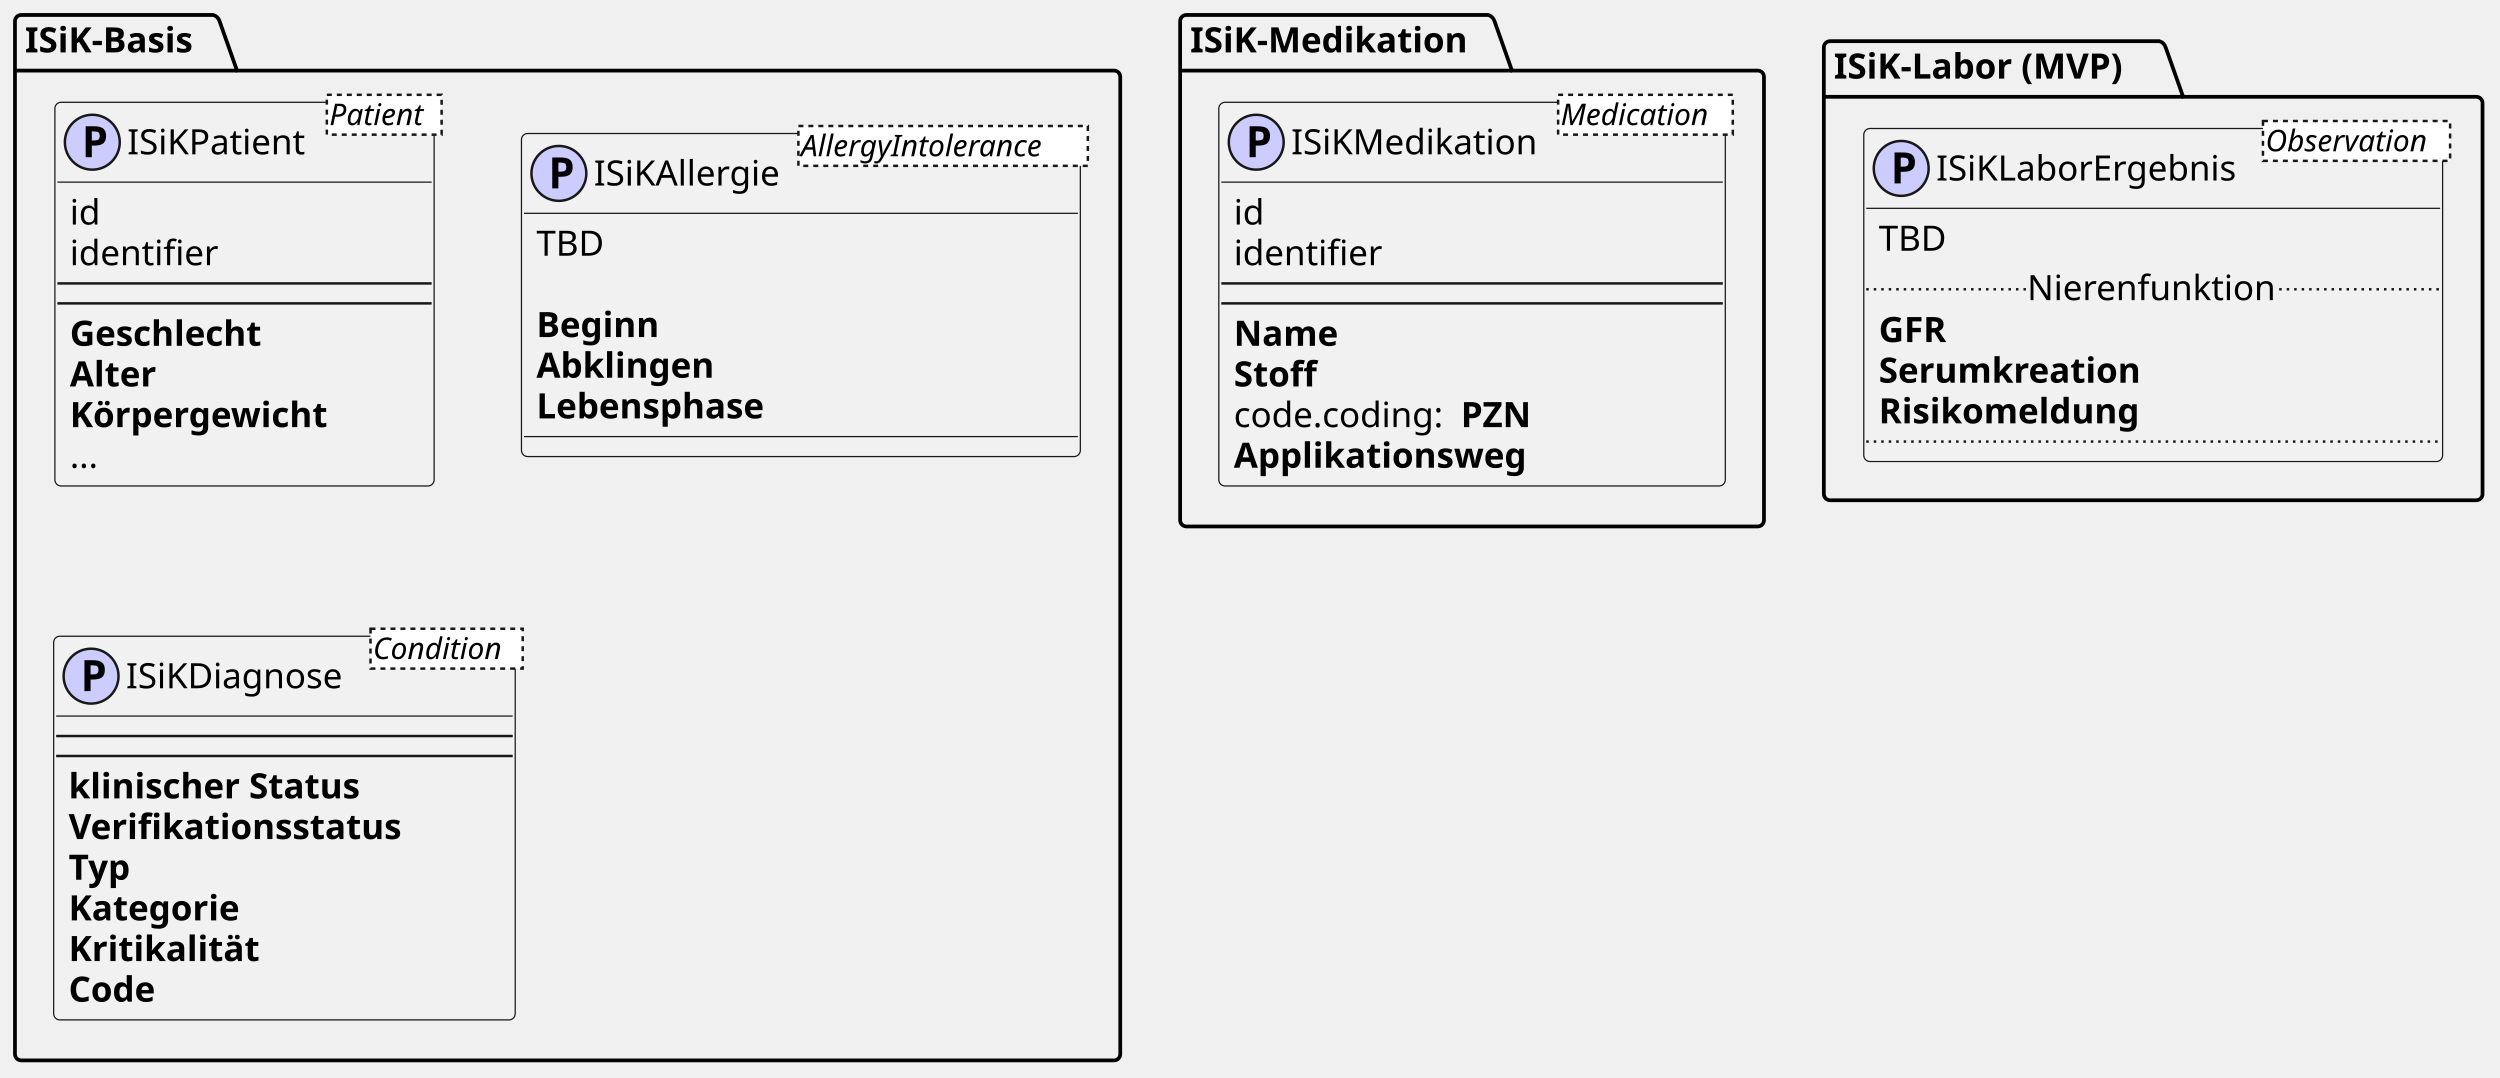
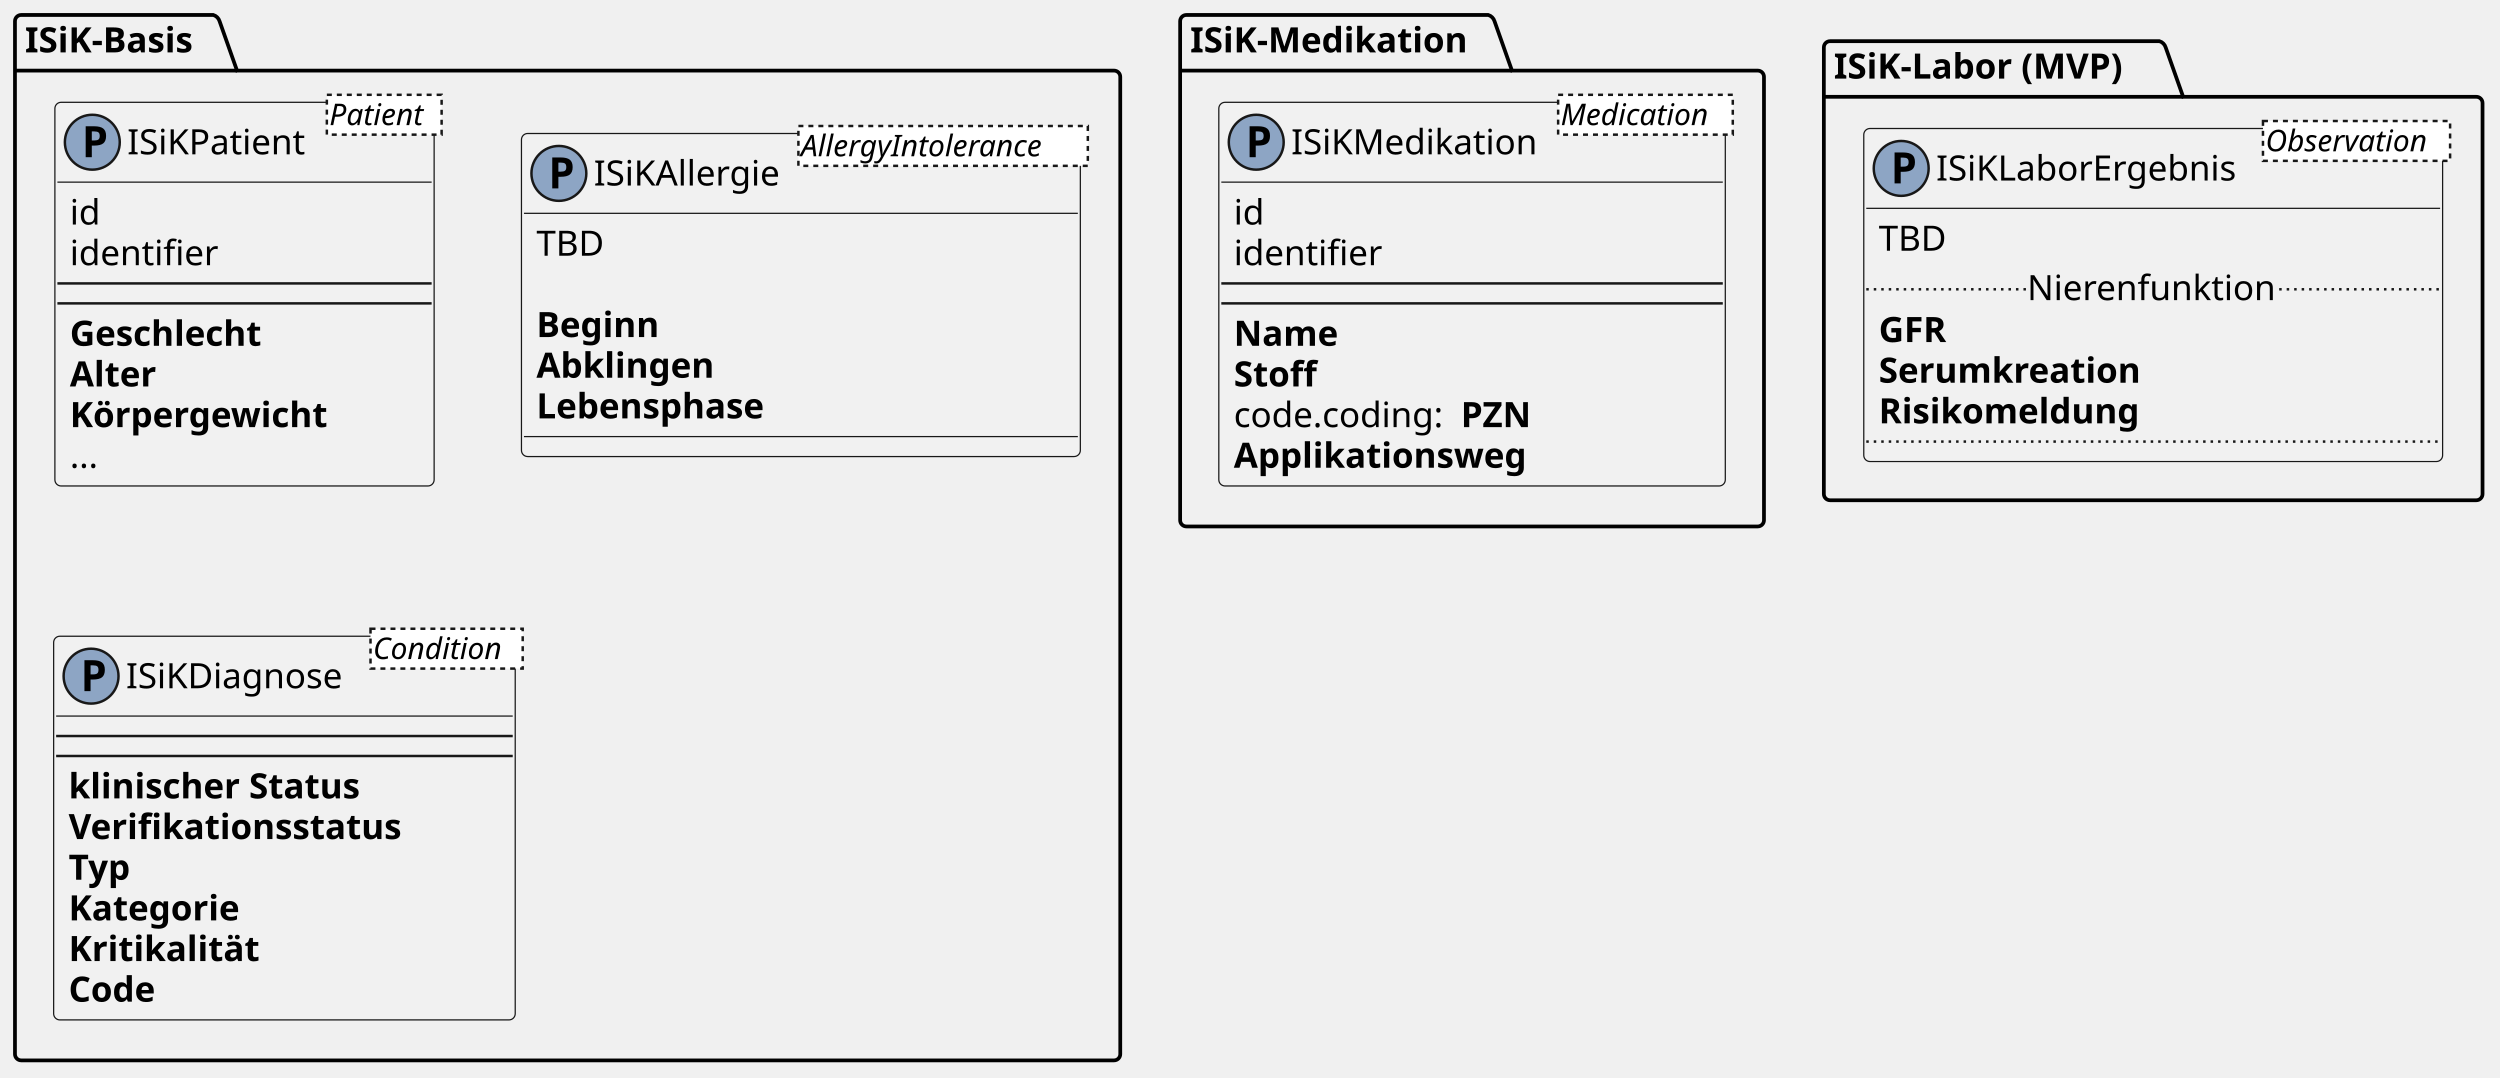
<svg xmlns="http://www.w3.org/2000/svg" contentStyleType="text/css" height="432px" preserveAspectRatio="none" style="width:1002px;height:432px;background:#FFFFFF;" version="1.1" viewBox="0 0 1002 432" width="1002px" zoomAndPan="magnify">
  <defs />
  <g>
    <g id="cluster_ISiK-Basis">
      <path d="M8.5,6 L85.5,6 A3.75,3.75 0 0 1 88,8.5 L95,28.297 L446.5,28.297 A2.5,2.5 0 0 1 449,30.797 L449,422.5 A2.5,2.5 0 0 1 446.5,425 L8.5,425 A2.5,2.5 0 0 1 6,422.5 L6,8.5 A2.5,2.5 0 0 1 8.5,6 " fill="none" style="stroke:#000000;stroke-width:1.5;" />
      <line style="stroke:#000000;stroke-width:1.5;" x1="6" x2="95" y1="28.297" y2="28.297" />
      <text fill="#000000" font-family="sans-serif" font-size="14" font-weight="bold" lengthAdjust="spacing" textLength="76" x="10" y="20.995">ISiK-Basis</text>
    </g>
    <g id="cluster_ISiK-Medikation">
      <path d="M475.5,6 L596.5,6 A3.75,3.75 0 0 1 599,8.5 L606,28.297 L704.5,28.297 A2.5,2.5 0 0 1 707,30.797 L707,208.5 A2.5,2.5 0 0 1 704.5,211 L475.5,211 A2.5,2.5 0 0 1 473,208.5 L473,8.5 A2.5,2.5 0 0 1 475.5,6 " fill="none" style="stroke:#000000;stroke-width:1.5;" />
      <line style="stroke:#000000;stroke-width:1.5;" x1="473" x2="606" y1="28.297" y2="28.297" />
      <text fill="#000000" font-family="sans-serif" font-size="14" font-weight="bold" lengthAdjust="spacing" textLength="120" x="477" y="20.995">ISiK-Medikation</text>
    </g>
    <g id="cluster_ISiK-Labor (MVP)">
      <path d="M733.5,16.5 L865.5,16.5 A3.75,3.75 0 0 1 868,19 L875,38.797 L992.5,38.797 A2.5,2.5 0 0 1 995,41.297 L995,198 A2.5,2.5 0 0 1 992.5,200.5 L733.5,200.5 A2.5,2.5 0 0 1 731,198 L731,19 A2.5,2.5 0 0 1 733.5,16.5 " fill="none" style="stroke:#000000;stroke-width:1.5;" />
      <line style="stroke:#000000;stroke-width:1.5;" x1="731" x2="875" y1="38.797" y2="38.797" />
      <text fill="#000000" font-family="sans-serif" font-size="14" font-weight="bold" lengthAdjust="spacing" textLength="131" x="735" y="31.495">ISiK-Labor (MVP)</text>
    </g>
    <g id="elem_ISiKPatient">
      <rect codeLine="27" fill="#F1F1F1" height="153.781" id="ISiKPatient" rx="2.5" ry="2.5" style="stroke:#181818;stroke-width:0.5;" width="152" x="22" y="41" />
-       <ellipse cx="37" cy="57" fill="#CCCCFF" rx="11" ry="11" style="stroke:#181818;stroke-width:1.0;" />
+       <ellipse cx="37" cy="57" fill="#8DA5C4" rx="11" ry="11" style="stroke:#181818;stroke-width:1.0;" />
      <path d="M36.797,52.672 L36.797,56.297 L37.797,56.297 Q39,56.297 39.484,55.891 Q39.969,55.484 39.969,54.484 Q39.969,53.484 39.484,53.078 Q39,52.672 37.797,52.672 L36.797,52.672 Z M34.344,50.609 L37.703,50.609 Q40.266,50.609 41.391,51.531 Q42.516,52.438 42.516,54.484 Q42.516,56.531 41.391,57.453 Q40.266,58.359 37.703,58.359 L36.797,58.359 L36.797,63 L34.344,63 L34.344,50.609 Z " fill="#000000" />
      <text fill="#000000" font-family="sans-serif" font-size="14" lengthAdjust="spacing" textLength="72" x="51" y="61.847">ISiKPatient</text>
      <rect fill="#FFFFFF" height="15.969" style="stroke:#181818;stroke-width:1.0;stroke-dasharray:2.0,2.0;" width="46" x="131" y="38" />
      <text fill="#000000" font-family="sans-serif" font-size="12" font-style="italic" lengthAdjust="spacing" textLength="44" x="132" y="50.139">Patient</text>
      <line style="stroke:#181818;stroke-width:0.5;" x1="23" x2="173" y1="73" y2="73" />
      <text fill="#000000" font-family="sans-serif" font-size="14" lengthAdjust="spacing" textLength="12" x="28" y="89.995">id</text>
      <text fill="#000000" font-family="sans-serif" font-size="14" lengthAdjust="spacing" textLength="59" x="28" y="106.292">identifier</text>
      <line style="stroke:#181818;stroke-width:1.0;" x1="23" x2="173" y1="113.594" y2="113.594" />
      <line style="stroke:#181818;stroke-width:1.0;" x1="23" x2="173" y1="121.594" y2="121.594" />
      <text fill="#000000" font-family="sans-serif" font-size="14" font-weight="bold" lengthAdjust="spacing" textLength="89" x="28" y="138.589">Geschlecht</text>
      <text fill="#000000" font-family="sans-serif" font-size="14" font-weight="bold" lengthAdjust="spacing" textLength="38" x="28" y="154.886">Alter</text>
      <text fill="#000000" font-family="sans-serif" font-size="14" font-weight="bold" lengthAdjust="spacing" textLength="118" x="28" y="171.183">Körpergewicht</text>
      <text fill="#000000" font-family="sans-serif" font-size="14" lengthAdjust="spacing" textLength="12" x="28" y="187.48">...</text>
    </g>
    <g id="elem_ISiKAllergie">
      <rect codeLine="37" fill="#F1F1F1" height="129.484" id="ISiKAllergie" rx="2.5" ry="2.5" style="stroke:#181818;stroke-width:0.5;" width="224" x="209" y="53.5" />
-       <ellipse cx="224" cy="69.5" fill="#CCCCFF" rx="11" ry="11" style="stroke:#181818;stroke-width:1.0;" />
+       <ellipse cx="224" cy="69.5" fill="#8DA5C4" rx="11" ry="11" style="stroke:#181818;stroke-width:1.0;" />
      <path d="M223.797,65.172 L223.797,68.797 L224.797,68.797 Q226,68.797 226.484,68.391 Q226.969,67.984 226.969,66.984 Q226.969,65.984 226.484,65.578 Q226,65.172 224.797,65.172 L223.797,65.172 Z M221.344,63.109 L224.703,63.109 Q227.266,63.109 228.391,64.031 Q229.516,64.938 229.516,66.984 Q229.516,69.031 228.391,69.953 Q227.266,70.859 224.703,70.859 L223.797,70.859 L223.797,75.5 L221.344,75.5 L221.344,63.109 Z " fill="#000000" />
      <text fill="#000000" font-family="sans-serif" font-size="14" lengthAdjust="spacing" textLength="74" x="238" y="74.347">ISiKAllergie</text>
      <rect fill="#FFFFFF" height="15.969" style="stroke:#181818;stroke-width:1.0;stroke-dasharray:2.0,2.0;" width="116" x="320" y="50.5" />
      <text fill="#000000" font-family="sans-serif" font-size="12" font-style="italic" lengthAdjust="spacing" textLength="114" x="321" y="62.639">AllergyIntolerance</text>
      <line style="stroke:#181818;stroke-width:0.5;" x1="210" x2="432" y1="85.5" y2="85.5" />
      <text fill="#000000" font-family="sans-serif" font-size="14" lengthAdjust="spacing" textLength="30" x="215" y="102.495">TBD</text>
      <text fill="#000000" font-family="sans-serif" font-size="14" lengthAdjust="spacing" textLength="4" x="215" y="118.792"> </text>
      <text fill="#000000" font-family="sans-serif" font-size="14" font-weight="bold" lengthAdjust="spacing" textLength="54" x="215" y="135.089">Beginn</text>
      <text fill="#000000" font-family="sans-serif" font-size="14" font-weight="bold" lengthAdjust="spacing" textLength="78" x="215" y="151.386">Abklingen</text>
      <text fill="#000000" font-family="sans-serif" font-size="14" font-weight="bold" lengthAdjust="spacing" textLength="106" x="215" y="167.683">Lebensphase</text>
      <line style="stroke:#181818;stroke-width:0.5;" x1="210" x2="432" y1="174.984" y2="174.984" />
    </g>
    <g id="elem_ISiKDiagnose">
      <rect codeLine="44" fill="#F1F1F1" height="153.781" id="ISiKDiagnose" rx="2.5" ry="2.5" style="stroke:#181818;stroke-width:0.5;" width="185" x="21.5" y="255" />
-       <ellipse cx="36.5" cy="271" fill="#CCCCFF" rx="11" ry="11" style="stroke:#181818;stroke-width:1.0;" />
+       <ellipse cx="36.5" cy="271" fill="#8DA5C4" rx="11" ry="11" style="stroke:#181818;stroke-width:1.0;" />
      <path d="M36.297,266.672 L36.297,270.297 L37.297,270.297 Q38.5,270.297 38.984,269.891 Q39.469,269.484 39.469,268.484 Q39.469,267.484 38.984,267.078 Q38.5,266.672 37.297,266.672 L36.297,266.672 Z M33.844,264.609 L37.203,264.609 Q39.766,264.609 40.891,265.531 Q42.016,266.438 42.016,268.484 Q42.016,270.531 40.891,271.453 Q39.766,272.359 37.203,272.359 L36.297,272.359 L36.297,277 L33.844,277 L33.844,264.609 Z " fill="#000000" />
      <text fill="#000000" font-family="sans-serif" font-size="14" lengthAdjust="spacing" textLength="90" x="50.5" y="275.847">ISiKDiagnose</text>
      <rect fill="#FFFFFF" height="15.969" style="stroke:#181818;stroke-width:1.0;stroke-dasharray:2.0,2.0;" width="61" x="148.5" y="252" />
      <text fill="#000000" font-family="sans-serif" font-size="12" font-style="italic" lengthAdjust="spacing" textLength="59" x="149.5" y="264.139">Condition</text>
      <line style="stroke:#181818;stroke-width:0.5;" x1="22.5" x2="205.5" y1="287" y2="287" />
      <line style="stroke:#181818;stroke-width:1.0;" x1="22.5" x2="205.5" y1="295" y2="295" />
      <line style="stroke:#181818;stroke-width:1.0;" x1="22.5" x2="205.5" y1="303" y2="303" />
      <text fill="#000000" font-family="sans-serif" font-size="14" font-weight="bold" lengthAdjust="spacing" textLength="131" x="27.5" y="319.995">klinischer Status</text>
      <text fill="#000000" font-family="sans-serif" font-size="14" font-weight="bold" lengthAdjust="spacing" textLength="148" x="27.5" y="336.292">Verifikationsstatus</text>
      <text fill="#000000" font-family="sans-serif" font-size="14" font-weight="bold" lengthAdjust="spacing" textLength="29" x="27.5" y="352.589">Typ</text>
      <text fill="#000000" font-family="sans-serif" font-size="14" font-weight="bold" lengthAdjust="spacing" textLength="77" x="27.5" y="368.886">Kategorie</text>
      <text fill="#000000" font-family="sans-serif" font-size="14" font-weight="bold" lengthAdjust="spacing" textLength="79" x="27.5" y="385.183">Kritikalität</text>
      <text fill="#000000" font-family="sans-serif" font-size="14" font-weight="bold" lengthAdjust="spacing" textLength="41" x="27.5" y="401.479">Code</text>
    </g>
    <g id="elem_ISiKMedikation">
      <rect codeLine="57" fill="#F1F1F1" height="153.781" id="ISiKMedikation" rx="2.5" ry="2.5" style="stroke:#181818;stroke-width:0.5;" width="203" x="488.5" y="41" />
-       <ellipse cx="503.5" cy="57" fill="#CCCCFF" rx="11" ry="11" style="stroke:#181818;stroke-width:1.0;" />
+       <ellipse cx="503.5" cy="57" fill="#8DA5C4" rx="11" ry="11" style="stroke:#181818;stroke-width:1.0;" />
      <path d="M503.297,52.672 L503.297,56.297 L504.297,56.297 Q505.5,56.297 505.984,55.891 Q506.469,55.484 506.469,54.484 Q506.469,53.484 505.984,53.078 Q505.5,52.672 504.297,52.672 L503.297,52.672 Z M500.844,50.609 L504.203,50.609 Q506.766,50.609 507.891,51.531 Q509.016,52.438 509.016,54.484 Q509.016,56.531 507.891,57.453 Q506.766,58.359 504.203,58.359 L503.297,58.359 L503.297,63 L500.844,63 L500.844,50.609 Z " fill="#000000" />
      <text fill="#000000" font-family="sans-serif" font-size="14" lengthAdjust="spacing" textLength="99" x="517.5" y="61.847">ISiKMedikation</text>
      <rect fill="#FFFFFF" height="15.969" style="stroke:#181818;stroke-width:1.0;stroke-dasharray:2.0,2.0;" width="70" x="624.5" y="38" />
      <text fill="#000000" font-family="sans-serif" font-size="12" font-style="italic" lengthAdjust="spacing" textLength="68" x="625.5" y="50.139">Medication</text>
      <line style="stroke:#181818;stroke-width:0.5;" x1="489.5" x2="690.5" y1="73" y2="73" />
      <text fill="#000000" font-family="sans-serif" font-size="14" lengthAdjust="spacing" textLength="12" x="494.5" y="89.995">id</text>
      <text fill="#000000" font-family="sans-serif" font-size="14" lengthAdjust="spacing" textLength="59" x="494.5" y="106.292">identifier</text>
      <line style="stroke:#181818;stroke-width:1.0;" x1="489.5" x2="690.5" y1="113.594" y2="113.594" />
      <line style="stroke:#181818;stroke-width:1.0;" x1="489.5" x2="690.5" y1="121.594" y2="121.594" />
      <text fill="#000000" font-family="sans-serif" font-size="14" font-weight="bold" lengthAdjust="spacing" textLength="44" x="494.5" y="138.589">Name</text>
      <text fill="#000000" font-family="sans-serif" font-size="14" font-weight="bold" lengthAdjust="spacing" textLength="38" x="494.5" y="154.886">Stoff</text>
      <text fill="#000000" font-family="sans-serif" font-size="14" lengthAdjust="spacing" textLength="91" x="494.5" y="171.183">code.coding:</text>
      <text fill="#000000" font-family="sans-serif" font-size="14" font-weight="bold" lengthAdjust="spacing" textLength="32" x="585.5" y="171.183">PZN</text>
      <text fill="#000000" font-family="sans-serif" font-size="14" font-weight="bold" lengthAdjust="spacing" textLength="130" x="494.5" y="187.48">Applikationsweg</text>
    </g>
    <g id="elem_ISiKLaborErgebnis">
      <rect codeLine="70" fill="#F1F1F1" height="133.484" id="ISiKLaborErgebnis" rx="2.5" ry="2.5" style="stroke:#181818;stroke-width:0.5;" width="232" x="747" y="51.5" />
-       <ellipse cx="762" cy="67.5" fill="#CCCCFF" rx="11" ry="11" style="stroke:#181818;stroke-width:1.0;" />
+       <ellipse cx="762" cy="67.5" fill="#8DA5C4" rx="11" ry="11" style="stroke:#181818;stroke-width:1.0;" />
      <path d="M761.797,63.172 L761.797,66.797 L762.797,66.797 Q764,66.797 764.484,66.391 Q764.969,65.984 764.969,64.984 Q764.969,63.984 764.484,63.578 Q764,63.172 762.797,63.172 L761.797,63.172 Z M759.344,61.109 L762.703,61.109 Q765.266,61.109 766.391,62.031 Q767.516,62.938 767.516,64.984 Q767.516,67.031 766.391,67.953 Q765.266,68.859 762.703,68.859 L761.797,68.859 L761.797,73.5 L759.344,73.5 L759.344,61.109 Z " fill="#000000" />
      <text fill="#000000" font-family="sans-serif" font-size="14" lengthAdjust="spacing" textLength="123" x="776" y="72.347">ISiKLaborErgebnis</text>
      <rect fill="#FFFFFF" height="15.969" style="stroke:#181818;stroke-width:1.0;stroke-dasharray:2.0,2.0;" width="75" x="907" y="48.5" />
      <text fill="#000000" font-family="sans-serif" font-size="12" font-style="italic" lengthAdjust="spacing" textLength="73" x="908" y="60.639">Observation</text>
      <line style="stroke:#181818;stroke-width:0.5;" x1="748" x2="978" y1="83.5" y2="83.5" />
      <text fill="#000000" font-family="sans-serif" font-size="14" lengthAdjust="spacing" textLength="30" x="753" y="100.495">TBD</text>
      <text fill="#000000" font-family="sans-serif" font-size="14" font-weight="bold" lengthAdjust="spacing" textLength="31" x="753" y="137.089">GFR</text>
      <text fill="#000000" font-family="sans-serif" font-size="14" font-weight="bold" lengthAdjust="spacing" textLength="116" x="753" y="153.386">Serumkreation</text>
      <text fill="#000000" font-family="sans-serif" font-size="14" font-weight="bold" lengthAdjust="spacing" textLength="114" x="753" y="169.683">Risikomeldung</text>
      <line style="stroke:#181818;stroke-width:1.0;stroke-dasharray:1.0,2.0;" x1="748" x2="812.5" y1="115.945" y2="115.945" />
      <text fill="#000000" font-family="sans-serif" font-size="14" lengthAdjust="spacing" textLength="101" x="812.5" y="120.292">Nierenfunktion</text>
      <line style="stroke:#181818;stroke-width:1.0;stroke-dasharray:1.0,2.0;" x1="913.5" x2="978" y1="115.945" y2="115.945" />
      <line style="stroke:#181818;stroke-width:1.0;stroke-dasharray:1.0,2.0;" x1="748" x2="978" y1="176.984" y2="176.984" />
    </g>
  </g>
</svg>
